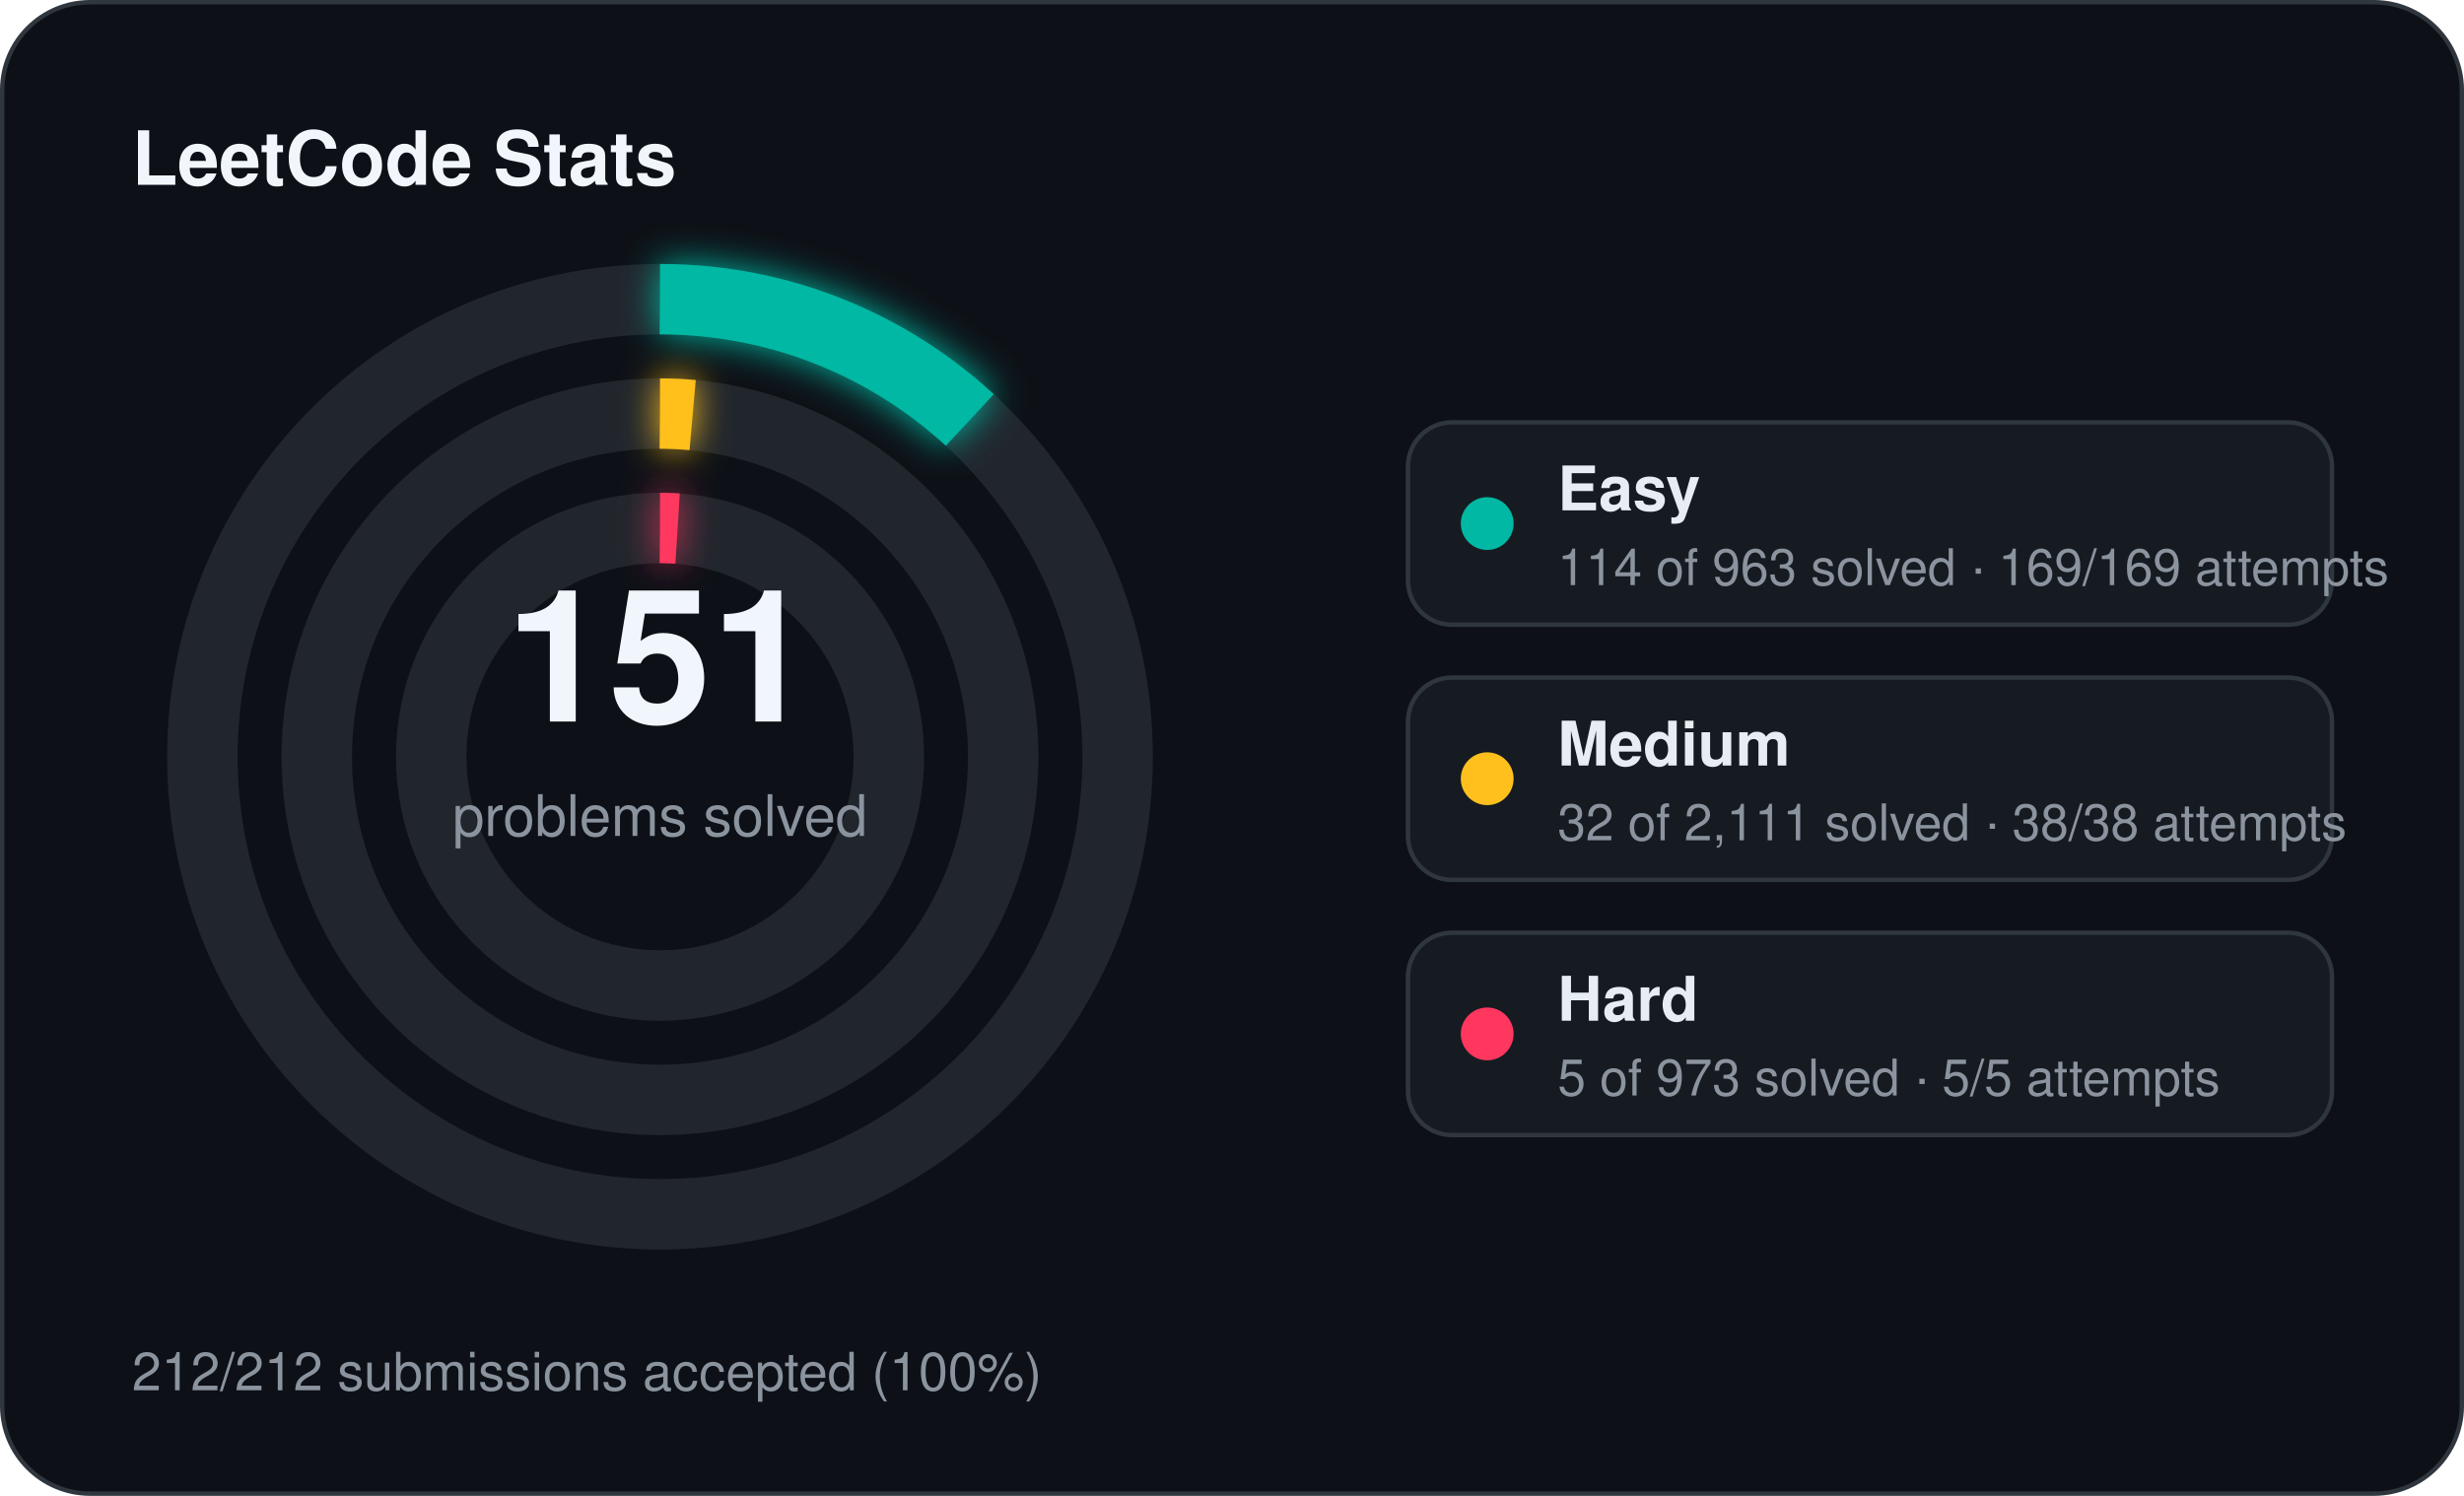
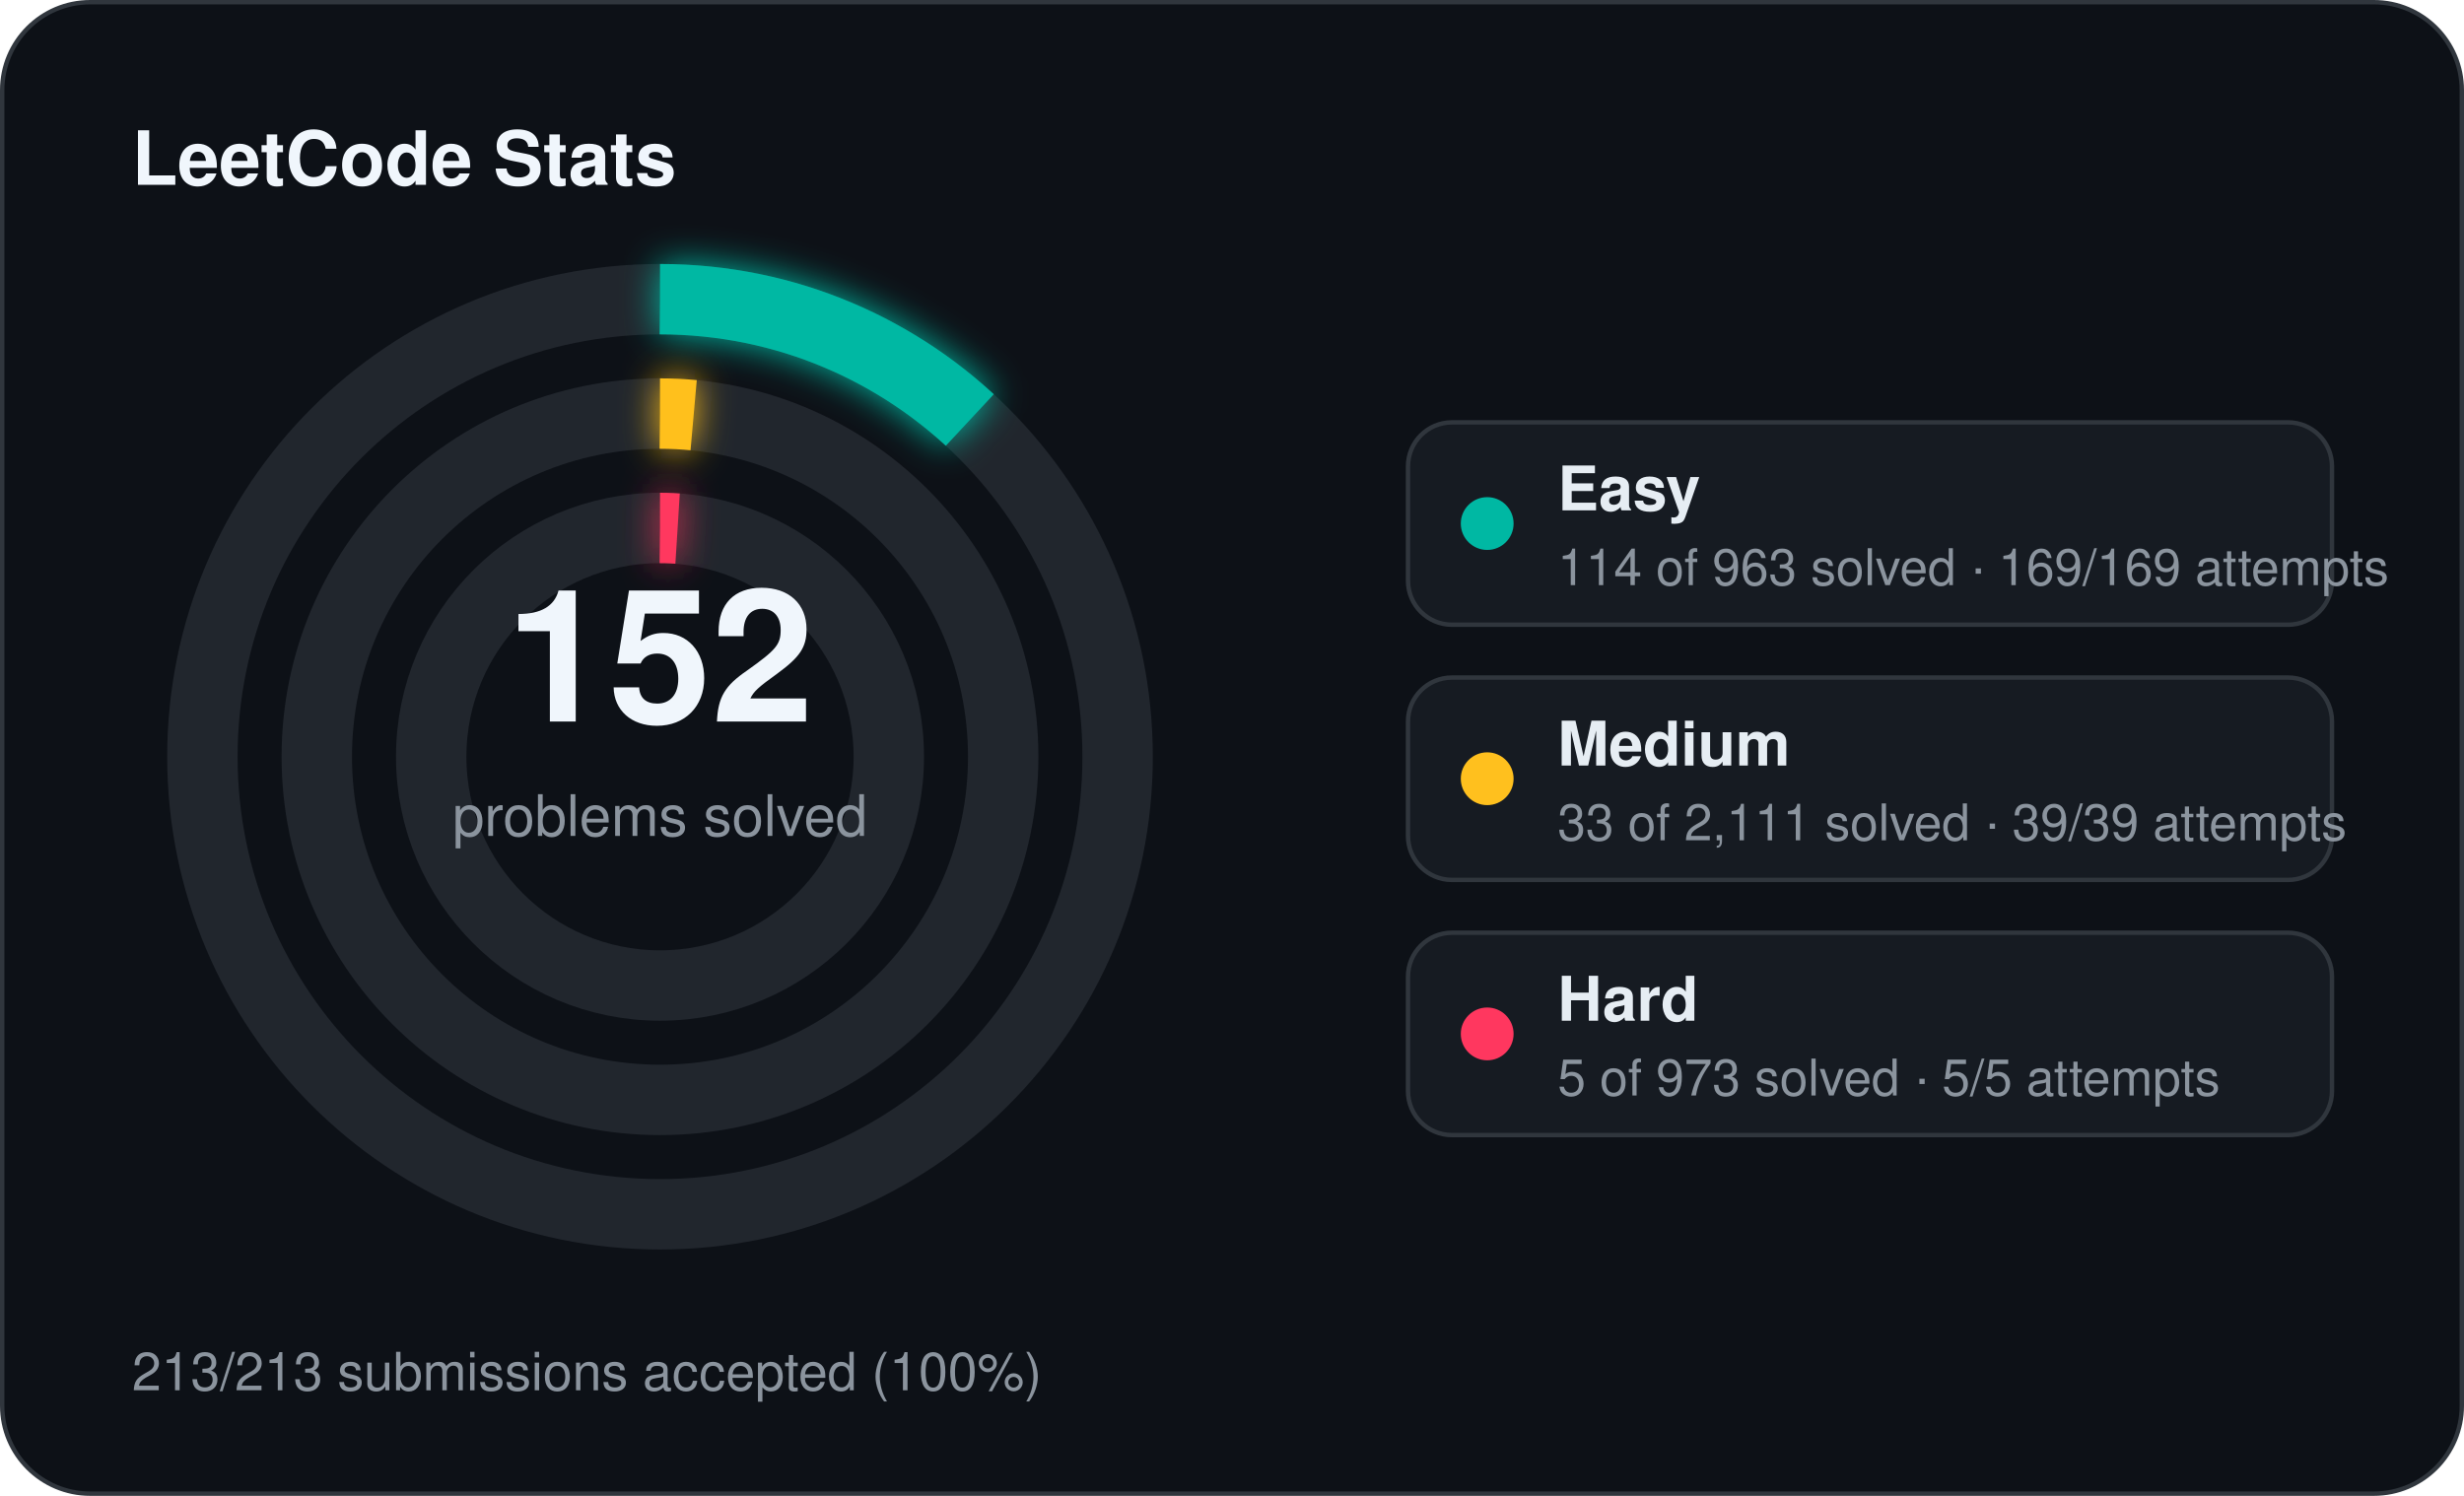
<svg xmlns="http://www.w3.org/2000/svg" width="560" height="340" viewBox="0 0 560 340">
  <defs>
    <filter id="stats-glow" x="-60%" y="-60%" width="220%" height="220%">
      <feGaussianBlur stdDeviation="4" result="blur" />
      <feMerge>
        <feMergeNode in="blur" />
        <feMergeNode in="SourceGraphic" />
      </feMerge>
    </filter>
  </defs>
  <rect x="0.5" y="0.5" width="559" height="339" rx="20" fill="#0d1117" stroke="#30363d" stroke-width="1" />
  <text x="30" y="42" fill="#f0f6fc" font-family="Segoe UI, Helvetica, Arial, sans-serif" font-size="17" font-weight="700">LeetCode Stats</text>
  <circle cx="150" cy="172" r="104" fill="none" stroke="#21262d" stroke-width="16" />
  <circle cx="150" cy="172" r="104" fill="none" stroke="#00b8a3" stroke-width="16" stroke-linecap="butt" stroke-dasharray="77.36 653.45" transform="rotate(-90 150 172)" filter="url(#stats-glow)" />
  <circle cx="150" cy="172" r="78" fill="none" stroke="#21262d" stroke-width="16" />
-   <circle cx="150" cy="172" r="78" fill="none" stroke="#ffc01e" stroke-width="16" stroke-linecap="butt" stroke-dasharray="7.43 490.09" transform="rotate(-90 150 172)" filter="url(#stats-glow)" />
+   <circle cx="150" cy="172" r="78" fill="none" stroke="#ffc01e" stroke-width="16" stroke-linecap="butt" stroke-dasharray="7.66 490.09" transform="rotate(-90 150 172)" filter="url(#stats-glow)" />
  <circle cx="150" cy="172" r="52" fill="none" stroke="#21262d" stroke-width="16" />
  <circle cx="150" cy="172" r="52" fill="none" stroke="#ff375f" stroke-width="16" stroke-linecap="butt" stroke-dasharray="4.00 326.73" transform="rotate(-90 150 172)" filter="url(#stats-glow)" />
-   <text x="150" y="164" text-anchor="middle" fill="#f0f6fc" font-family="Segoe UI, Helvetica, Arial, sans-serif" font-size="42" font-weight="700">151</text>
+   <text x="150" y="164" text-anchor="middle" fill="#f0f6fc" font-family="Segoe UI, Helvetica, Arial, sans-serif" font-size="42" font-weight="700">152</text>
  <text x="150" y="190" text-anchor="middle" fill="#8b949e" font-family="Segoe UI, Helvetica, Arial, sans-serif" font-size="13">problems solved</text>
  <rect x="320" y="96" width="210" height="46" rx="10" fill="#161b22" stroke="#30363d" stroke-width="1" />
  <circle cx="338" cy="119" r="6" fill="#00b8a3" />
  <text x="354" y="116" fill="#e6edf3" font-family="Segoe UI, Helvetica, Arial, sans-serif" font-size="14" font-weight="600">Easy</text>
  <text x="354" y="133" fill="#8b949e" font-family="Segoe UI, Helvetica, Arial, sans-serif" font-size="11.5">114 of 963 solved · 169/169 attempts</text>
  <rect x="320" y="154" width="210" height="46" rx="10" fill="#161b22" stroke="#30363d" stroke-width="1" />
  <circle cx="338" cy="177" r="6" fill="#ffc01e" />
  <text x="354" y="174" fill="#e6edf3" font-family="Segoe UI, Helvetica, Arial, sans-serif" font-size="14" font-weight="600">Medium</text>
-   <text x="354" y="191" fill="#8b949e" font-family="Segoe UI, Helvetica, Arial, sans-serif" font-size="11.5">32 of 2,111 solved · 38/38 attempts</text>
+   <text x="354" y="191" fill="#8b949e" font-family="Segoe UI, Helvetica, Arial, sans-serif" font-size="11.5">33 of 2,111 solved · 39/39 attempts</text>
  <rect x="320" y="212" width="210" height="46" rx="10" fill="#161b22" stroke="#30363d" stroke-width="1" />
  <circle cx="338" cy="235" r="6" fill="#ff375f" />
  <text x="354" y="232" fill="#e6edf3" font-family="Segoe UI, Helvetica, Arial, sans-serif" font-size="14" font-weight="600">Hard</text>
  <text x="354" y="249" fill="#8b949e" font-family="Segoe UI, Helvetica, Arial, sans-serif" font-size="11.5">5 of 973 solved · 5/5 attempts</text>
-   <text x="30" y="316" fill="#8b949e" font-family="Segoe UI, Helvetica, Arial, sans-serif" font-size="12">212/212 submissions accepted (100%)</text>
+   <text x="30" y="316" fill="#8b949e" font-family="Segoe UI, Helvetica, Arial, sans-serif" font-size="12">213/213 submissions accepted (100%)</text>
</svg>
